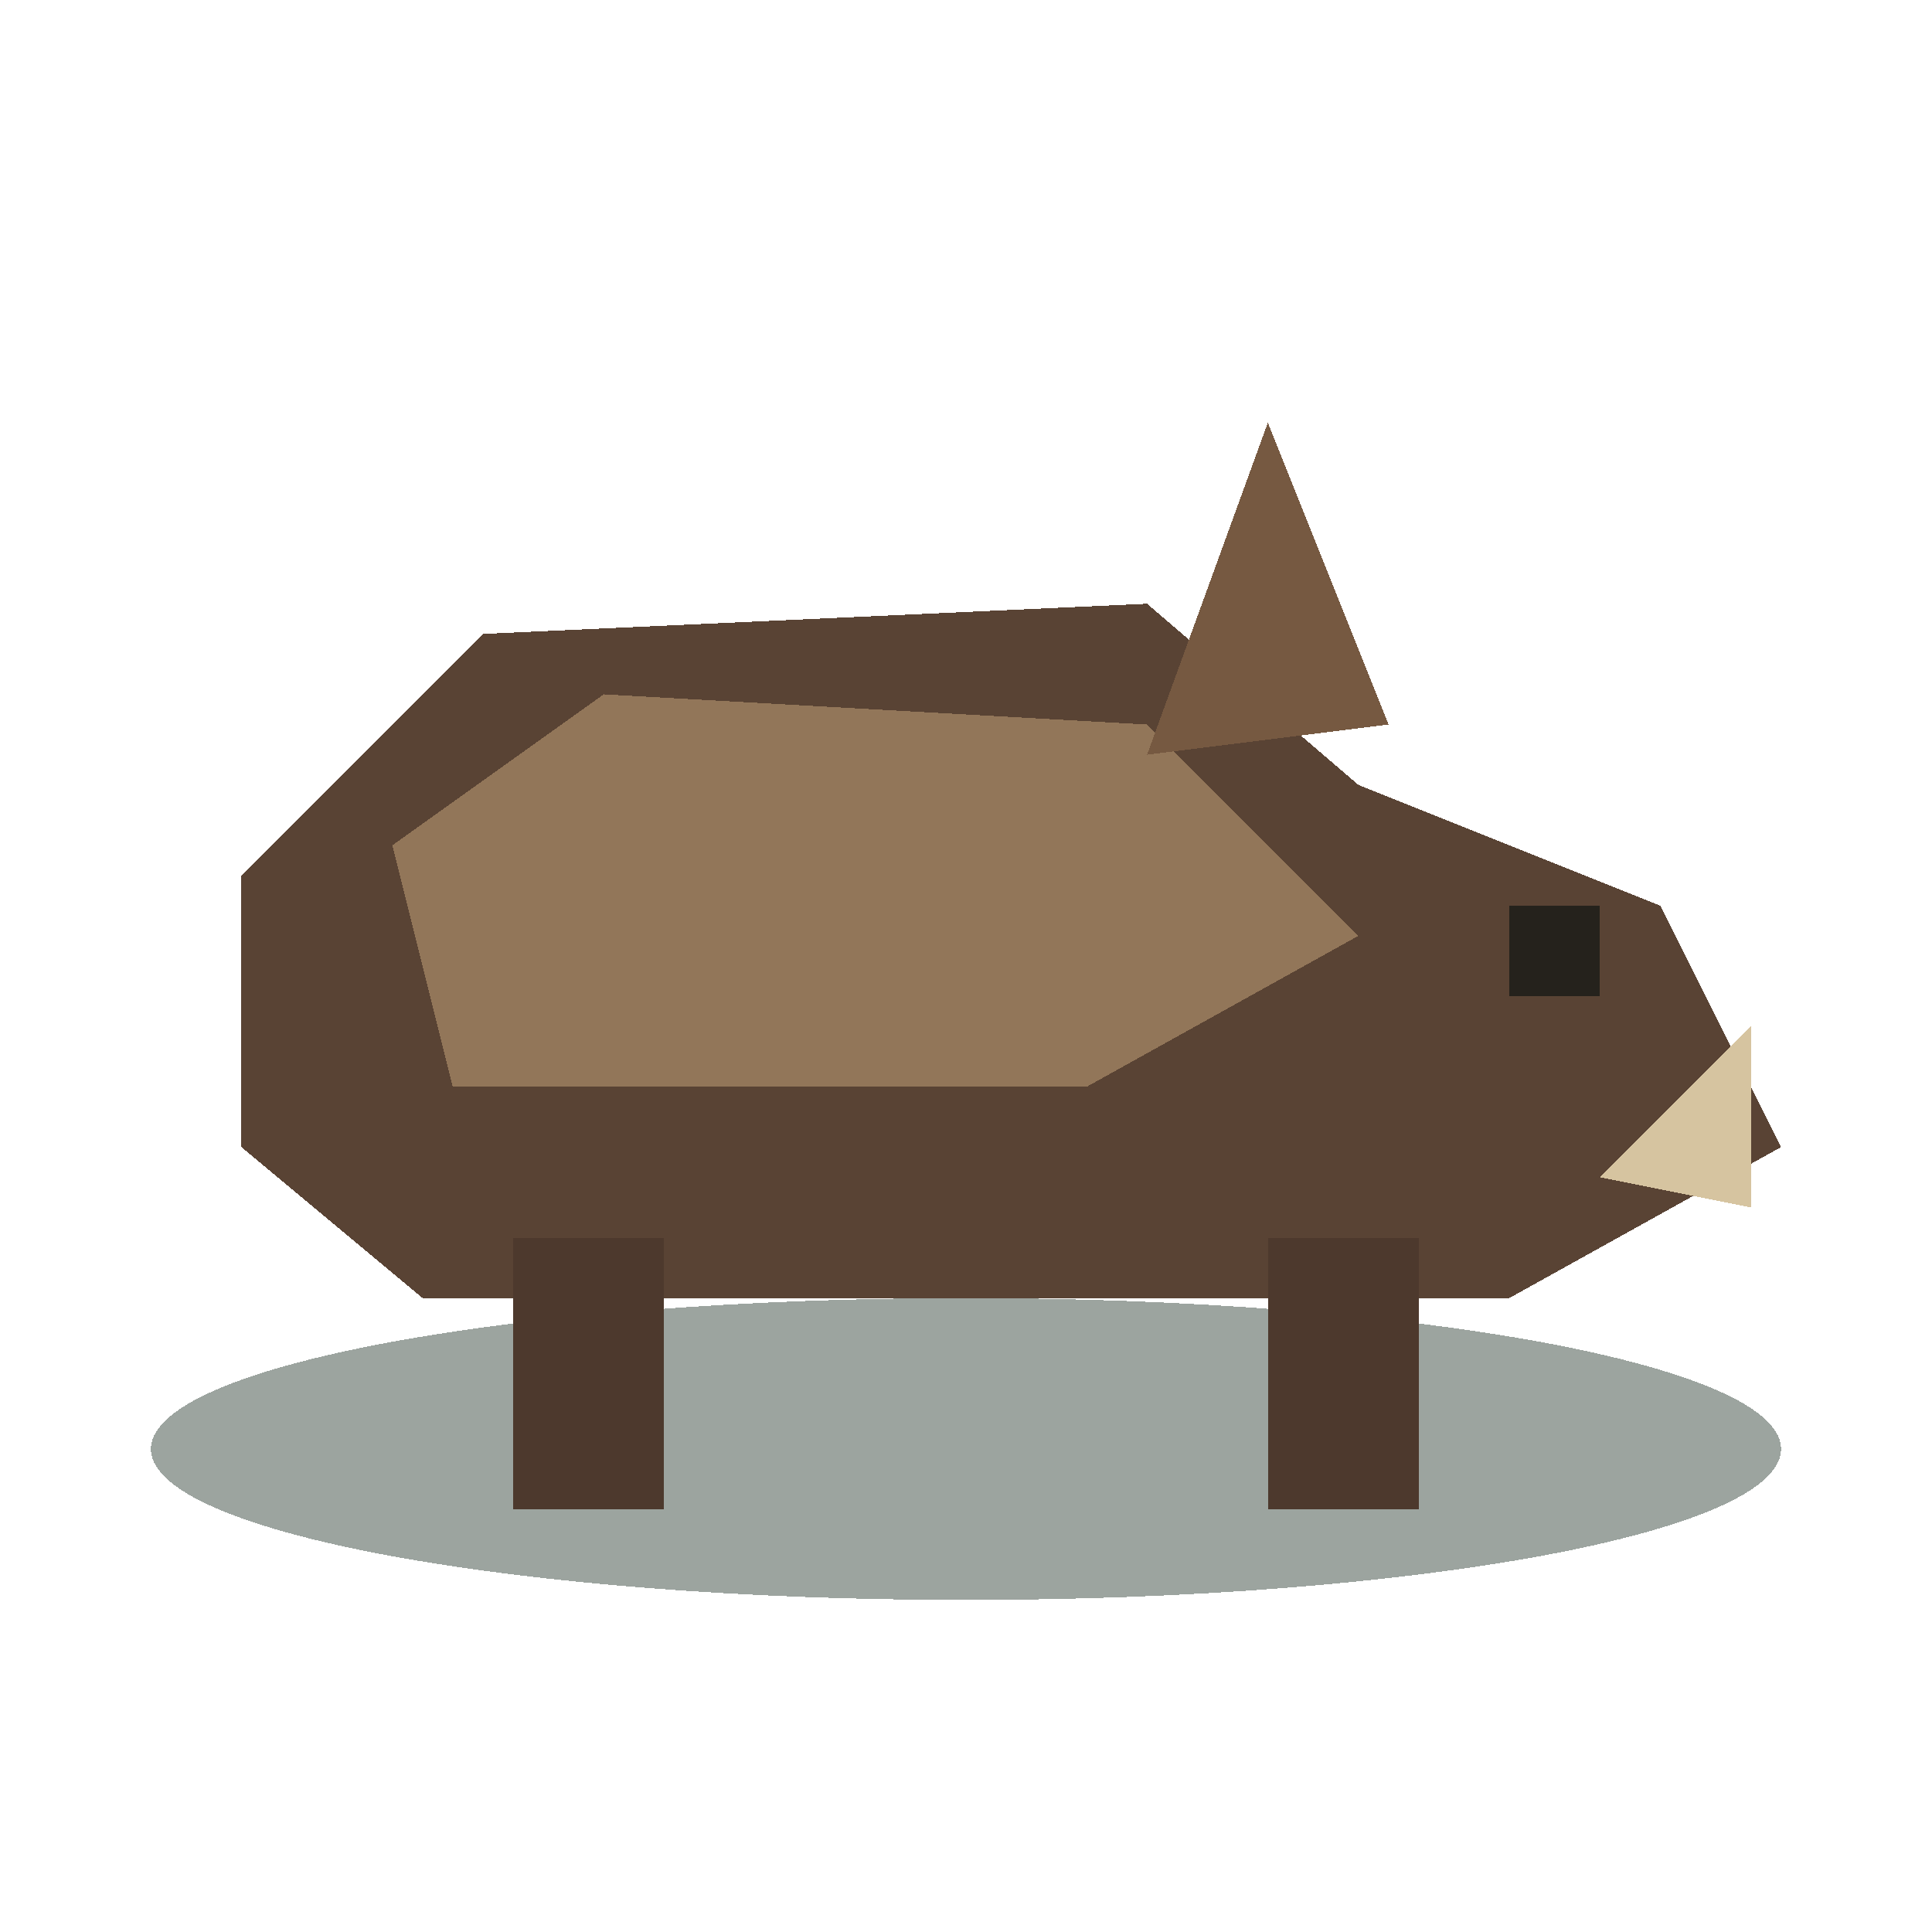
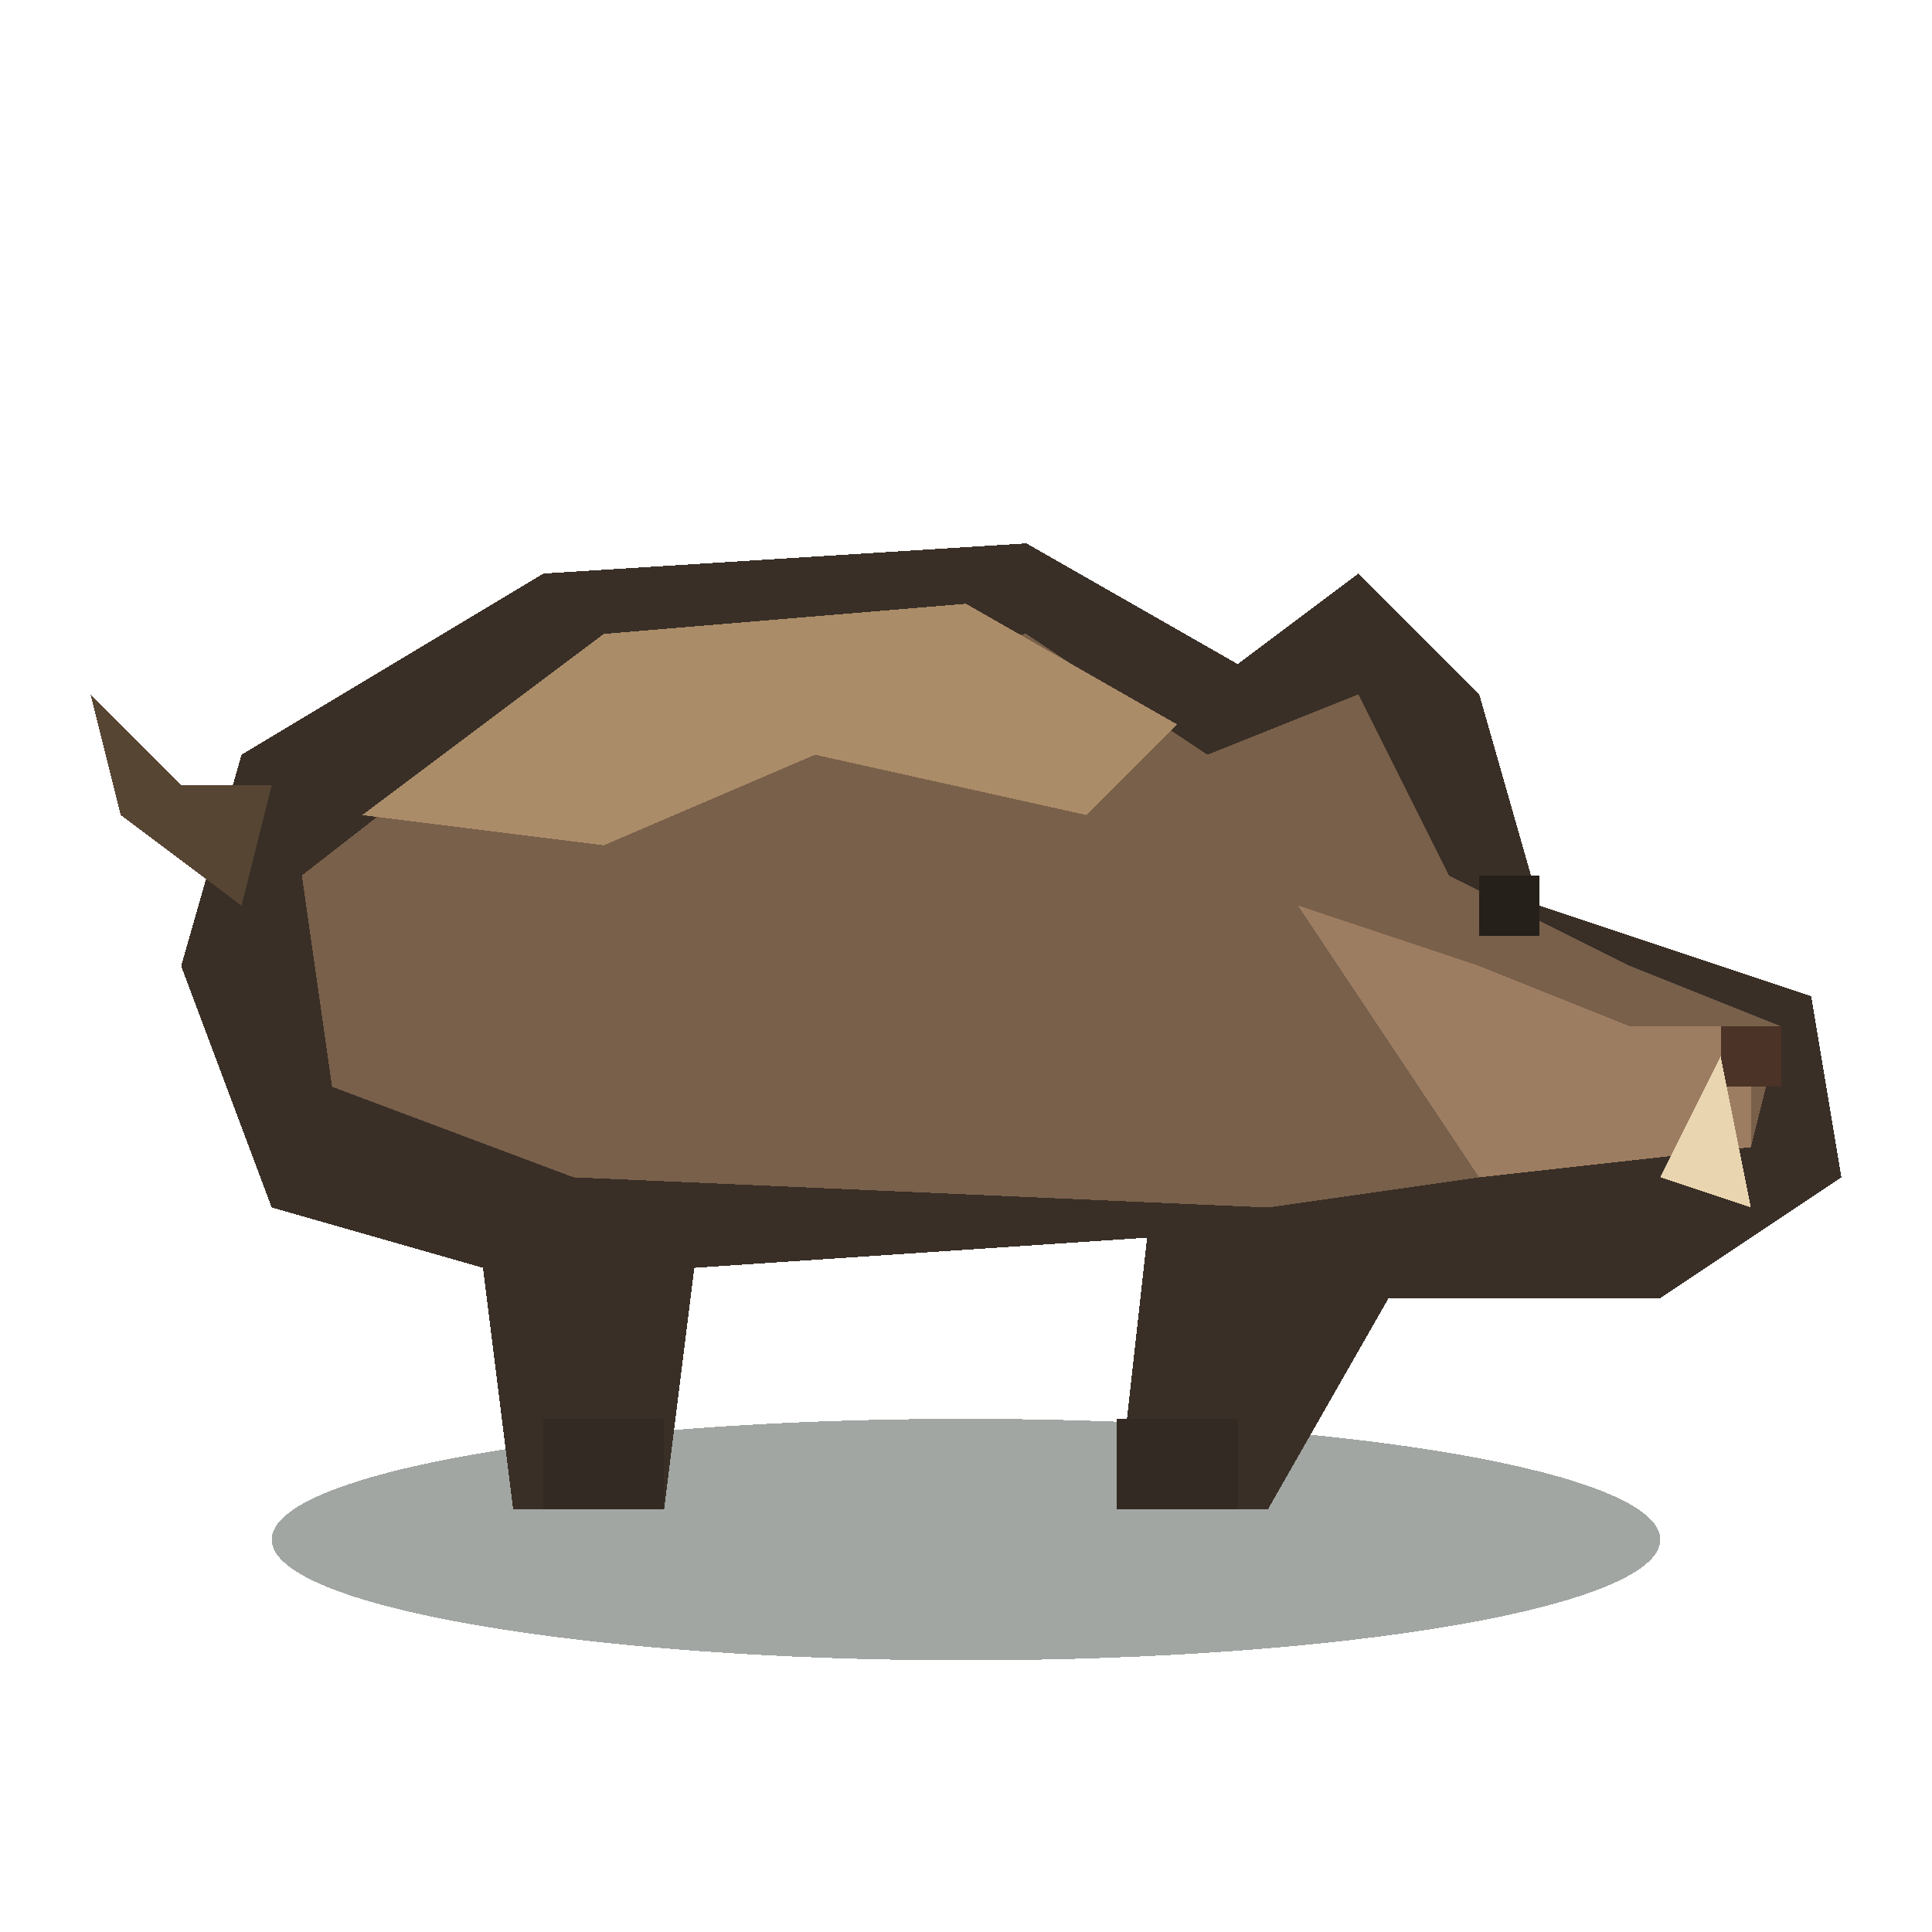
<svg xmlns="http://www.w3.org/2000/svg" width="64" height="64" viewBox="0 0 64 64" shape-rendering="crispEdges">
-   <ellipse cx="32" cy="48" rx="27" ry="5" fill="#24362b" opacity=".45" />
-   <path d="M8 29L16 21 38 20 45 26 55 30 59 38 50 43 14 43 8 38Z" fill="#594334" />
-   <path d="M13 28L20 23 38 24 45 31 36 36H15Z" fill="#927659" />
-   <path d="M17 41V50H22V41M42 41V50H47V41Z" fill="#4d392d" />
-   <path d="M38 25L42 14 46 24Z" fill="#765941" />
-   <rect x="50" y="30" width="3" height="3" fill="#25221c" />
-   <path d="M53 39L58 34 58 40Z" fill="#d6c4a0" />
+   <ellipse cx="32" cy="51" rx="23" ry="4" fill="#202b22" opacity=".42" />
+   <path d="M6 32L8 25 18 19 34 18 41 22 45 19 49 23 51 30 60 33 61 39 55 43 46 43 42 50 37 50 38 41 23 42 22 50 17 50 16 42 9 40Z" fill="#392f27" />
+   <path d="M10 29L19 22 34 21 40 25 45 23 48 29 54 32 59 34 58 38 49 39 42 40 19 39 11 36Z" fill="#79604a" />
+   <path d="M12 27L20 21 32 20 39 24 36 27 27 25 20 28Z" fill="#ab8c68" />
+   <path d="M43 30L49 32 54 34 58 34 58 38 49 39Z" fill="#9d7d62" />
+   <rect x="49" y="29" width="2" height="2" fill="#252019" />
+   <rect x="57" y="34" width="2" height="2" fill="#4b3327" />
+   <path d="M55 39L57 35 58 40Z" fill="#e9d5b0" />
+   <rect x="18" y="47" width="4" height="3" fill="#332a23" />
+   <rect x="37" y="47" width="4" height="3" fill="#332a23" />
+   <path d="M8 30L4 27 3 23 6 26 9 26Z" fill="#574534" />
</svg>
